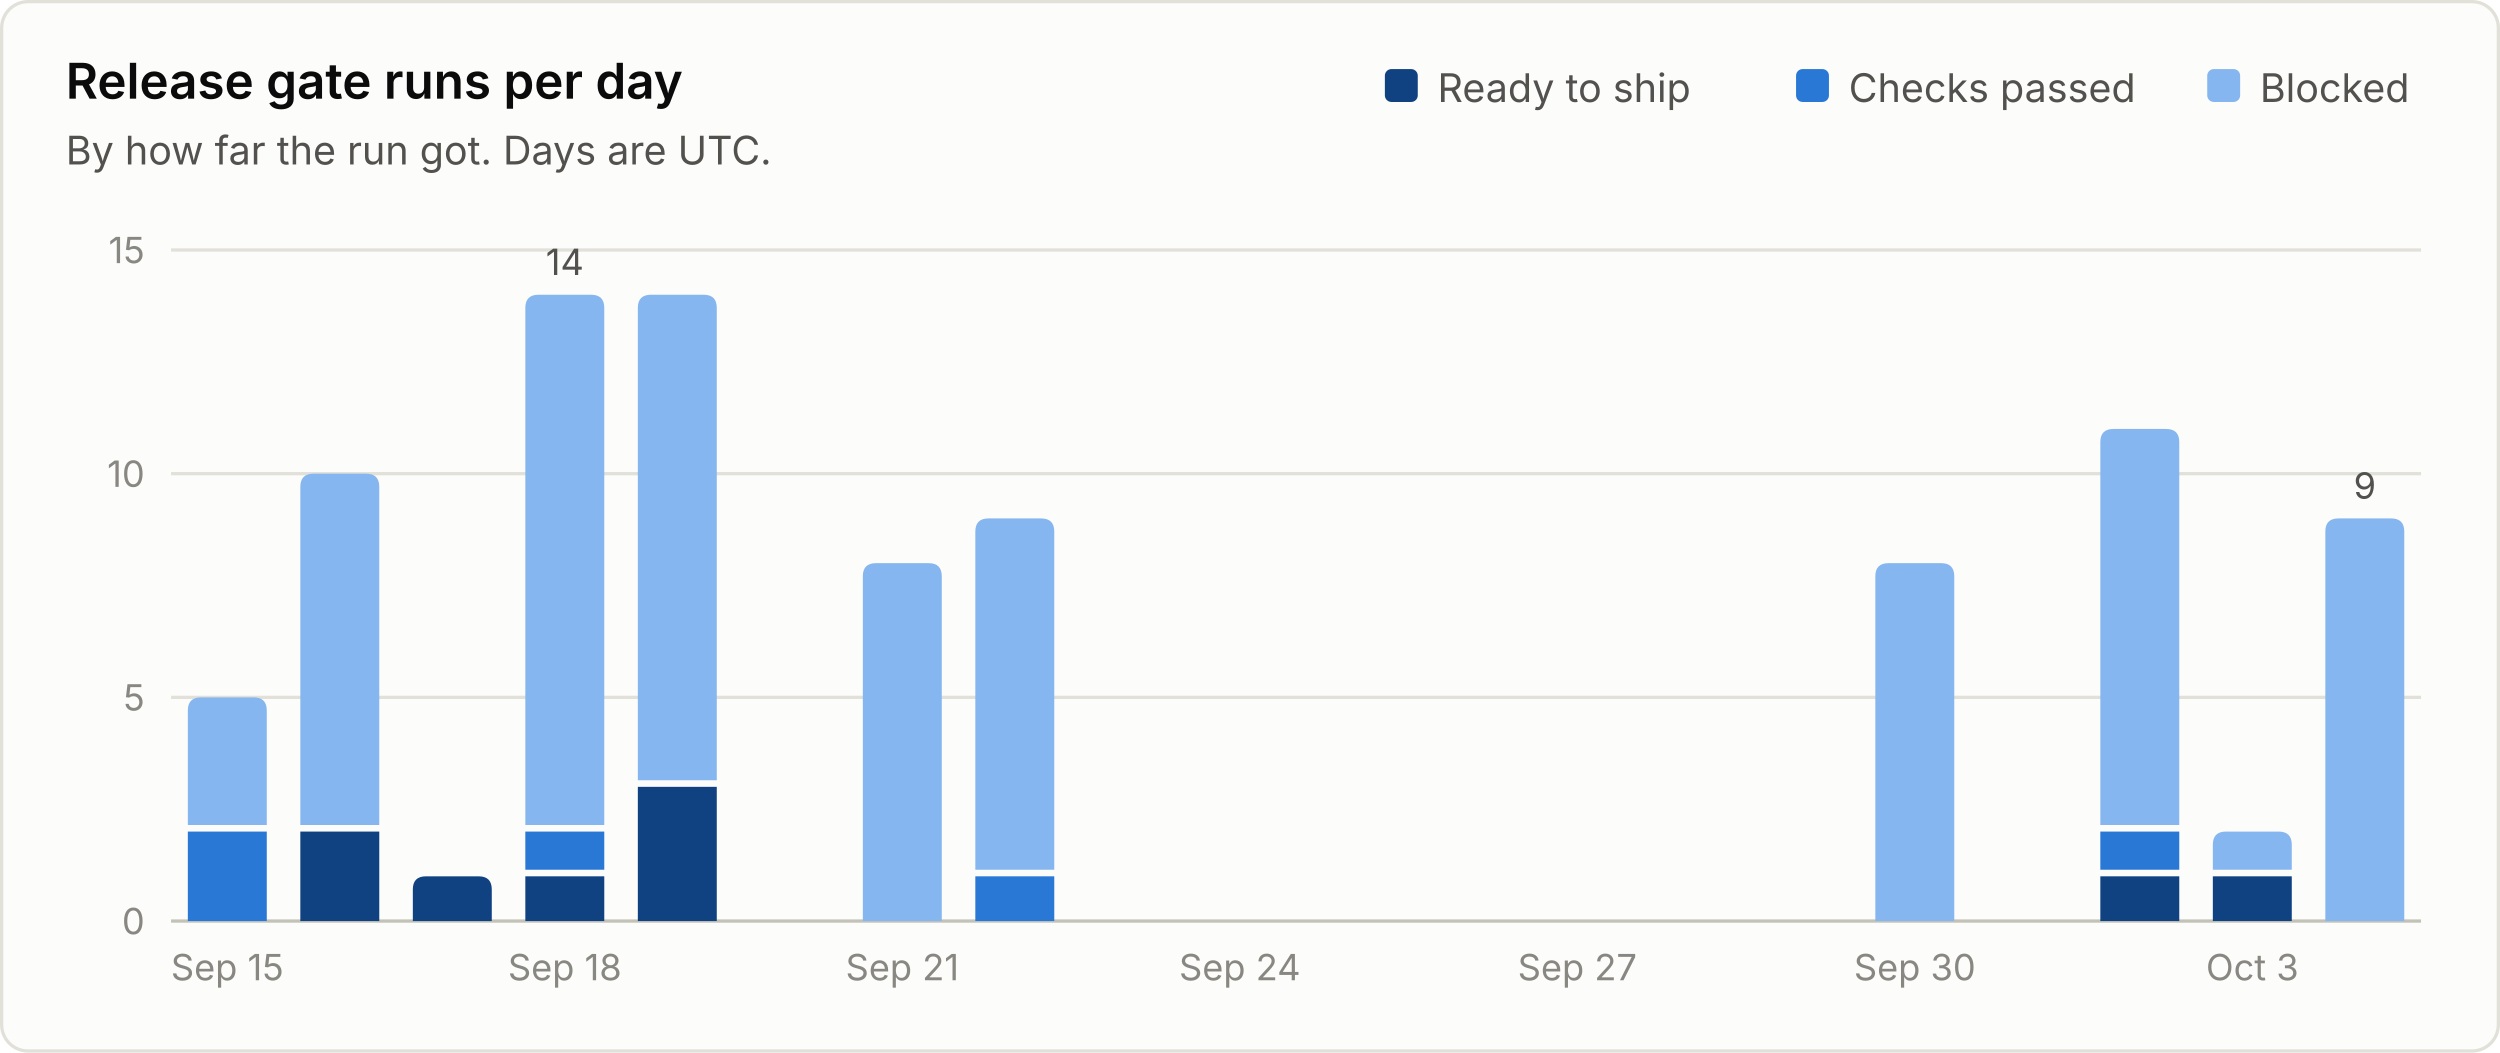
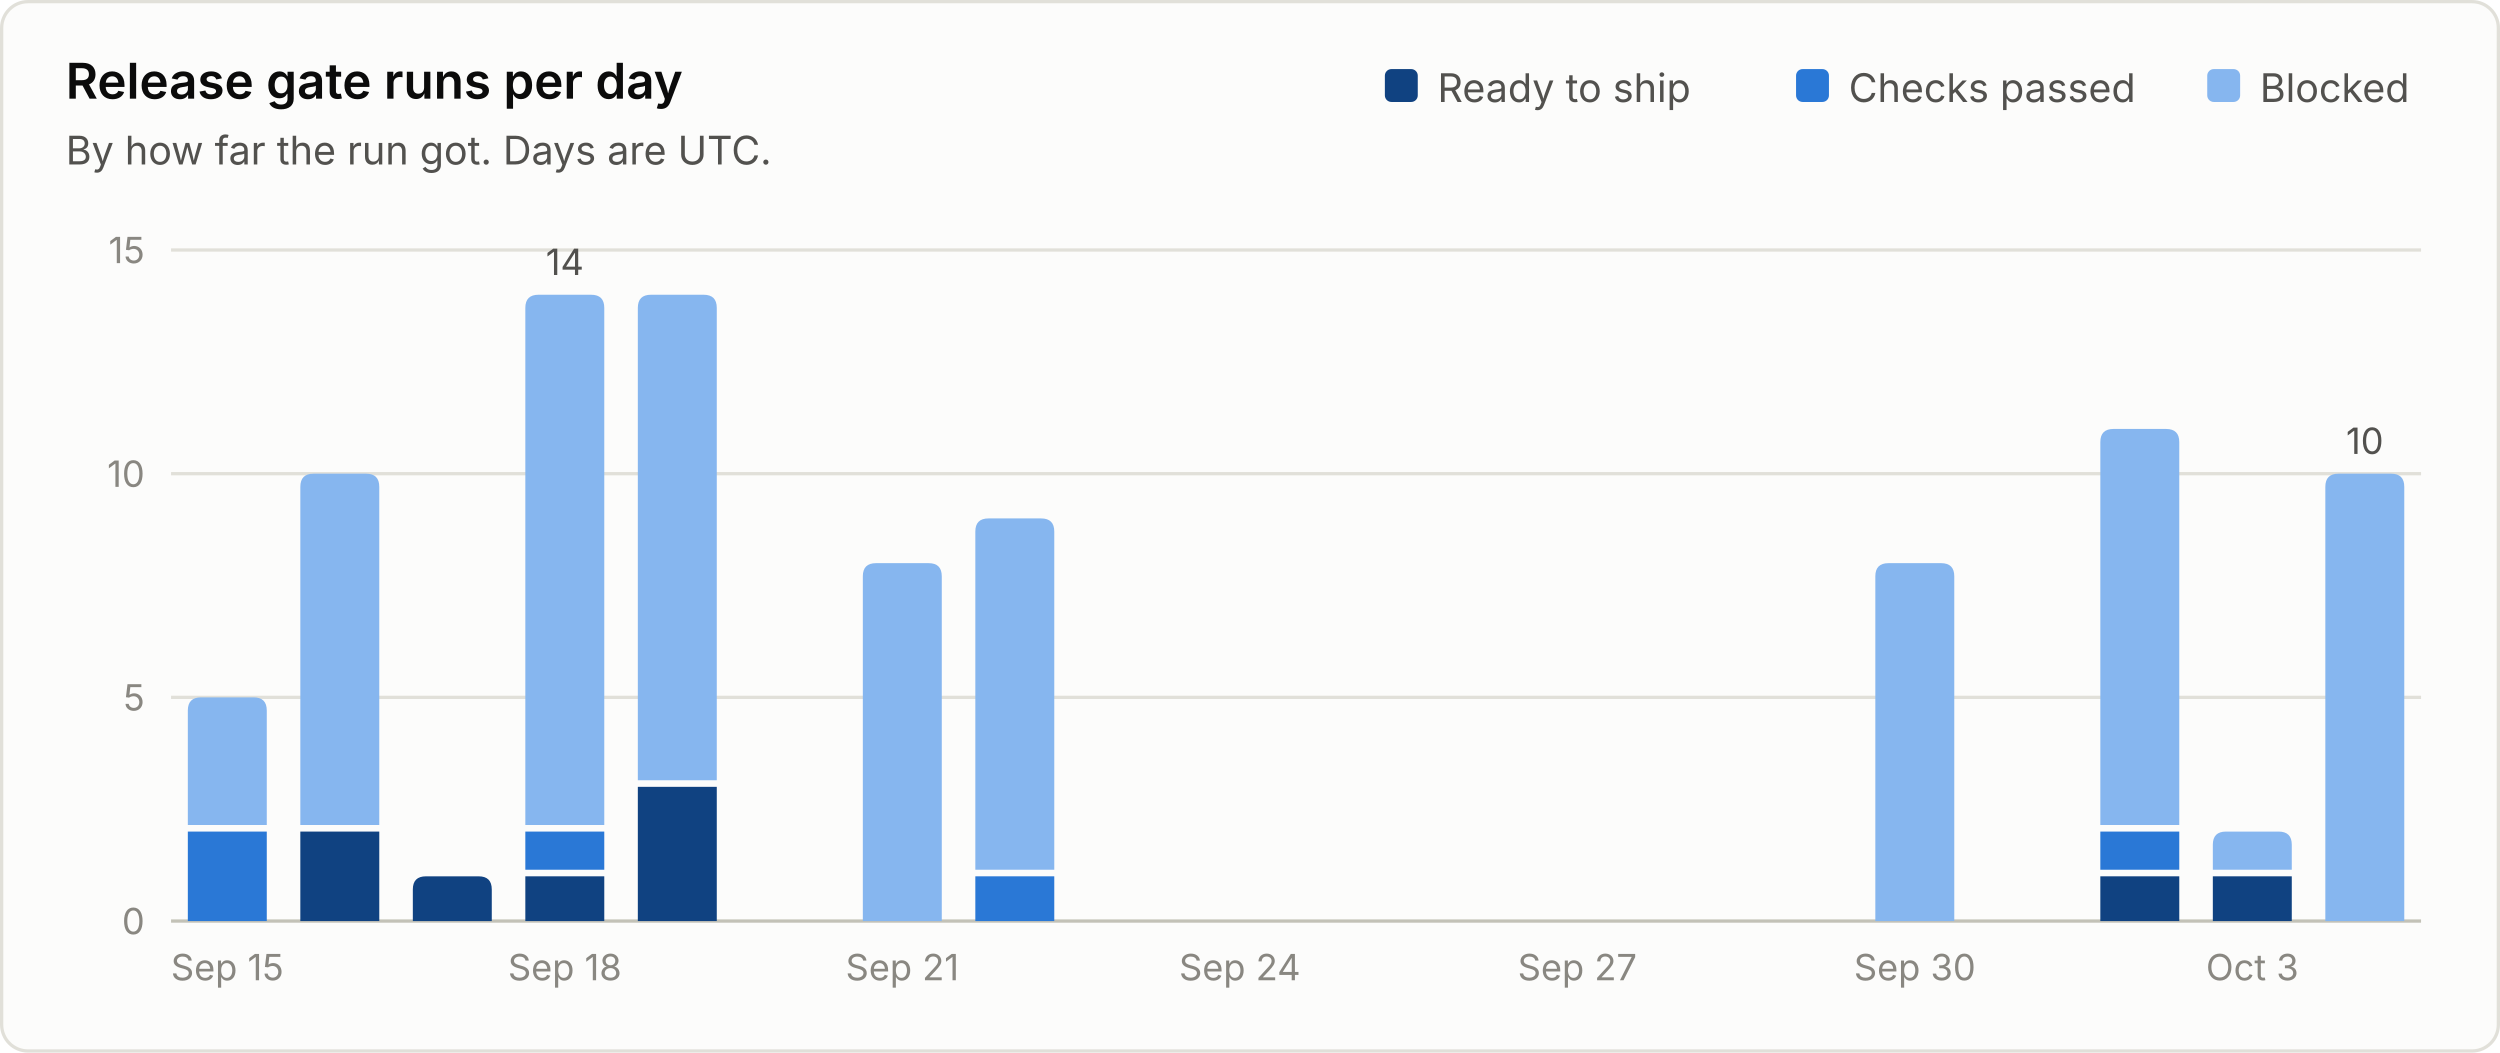
<svg xmlns="http://www.w3.org/2000/svg" viewBox="0 0 760 320" width="760" height="320" role="img" font-family="system-ui, -apple-system, 'Segoe UI', sans-serif">
  <rect x="0.5" y="0.5" width="759" height="319" rx="8" fill="#fcfcfb" stroke="#e1e0d9" />
  <text x="20.0" y="30.0" fill="#0b0b0b" font-size="15" font-weight="600" text-anchor="start">Release gate runs per day</text>
  <text x="20.0" y="50.0" fill="#52514e" font-size="12" font-weight="400" text-anchor="start">By how far the run got. Days are UTC.</text>
  <line x1="52" y1="280.0" x2="736" y2="280.0" stroke="#c3c2b7" stroke-width="1" />
  <text x="44.0" y="284.0" fill="#898781" font-size="11" font-weight="400" text-anchor="end">0</text>
  <line x1="52" y1="212.0" x2="736" y2="212.0" stroke="#e1e0d9" stroke-width="1" />
  <text x="44.0" y="216.0" fill="#898781" font-size="11" font-weight="400" text-anchor="end">5</text>
  <line x1="52" y1="144.0" x2="736" y2="144.0" stroke="#e1e0d9" stroke-width="1" />
  <text x="44.0" y="148.0" fill="#898781" font-size="11" font-weight="400" text-anchor="end">10</text>
  <line x1="52" y1="76.0" x2="736" y2="76.0" stroke="#e1e0d9" stroke-width="1" />
  <text x="44.0" y="80.0" fill="#898781" font-size="11" font-weight="400" text-anchor="end">15</text>
  <text x="687.0" y="31.0" fill="#52514e" font-size="12" font-weight="400" text-anchor="start">Blocked</text>
  <rect x="671.0" y="21" width="10" height="10" rx="2" fill="#86b6ef" />
  <text x="562.0" y="31.0" fill="#52514e" font-size="12" font-weight="400" text-anchor="start">Checks passed</text>
  <rect x="546.0" y="21" width="10" height="10" rx="2" fill="#2a78d6" />
  <text x="437.0" y="31.0" fill="#52514e" font-size="12" font-weight="400" text-anchor="start">Ready to ship</text>
  <rect x="421.0" y="21" width="10" height="10" rx="2" fill="#104281" />
  <path d="M57.1 280.0 V252.8 Q57.1 252.8 57.1 252.8 H81.1 Q81.1 252.8 81.1 252.8 V280.0 Z" fill="#2a78d6" />
  <path d="M57.1 250.8 V216.0 Q57.1 212.0 61.1 212.0 H77.1 Q81.1 212.0 81.1 216.0 V250.8 Z" fill="#86b6ef" />
  <text x="69.1" y="298.0" fill="#898781" font-size="11" font-weight="400" text-anchor="middle">Sep 15</text>
  <path d="M91.3 280.0 V252.8 Q91.3 252.8 91.3 252.8 H115.3 Q115.3 252.8 115.3 252.8 V280.0 Z" fill="#104281" />
  <path d="M91.3 250.8 V148.0 Q91.3 144.0 95.3 144.0 H111.3 Q115.3 144.0 115.3 148.0 V250.8 Z" fill="#86b6ef" />
  <path d="M125.5 280.0 V270.4 Q125.5 266.4 129.5 266.4 H145.5 Q149.5 266.4 149.5 270.4 V280.0 Z" fill="#104281" />
  <path d="M159.7 280.0 V266.4 Q159.7 266.4 159.7 266.4 H183.7 Q183.7 266.4 183.7 266.4 V280.0 Z" fill="#104281" />
  <path d="M159.7 264.4 V252.8 Q159.7 252.8 159.7 252.8 H183.7 Q183.7 252.8 183.7 252.8 V264.4 Z" fill="#2a78d6" />
  <path d="M159.7 250.8 V93.6 Q159.7 89.6 163.7 89.6 H179.7 Q183.7 89.6 183.7 93.6 V250.8 Z" fill="#86b6ef" />
  <text x="171.7" y="83.6" fill="#52514e" font-size="11" font-weight="400" text-anchor="middle">14</text>
  <text x="171.7" y="298.0" fill="#898781" font-size="11" font-weight="400" text-anchor="middle">Sep 18</text>
  <path d="M193.9 280.0 V239.2 Q193.9 239.2 193.9 239.2 H217.9 Q217.9 239.2 217.9 239.2 V280.0 Z" fill="#104281" />
  <path d="M193.9 237.2 V93.6 Q193.9 89.6 197.9 89.6 H213.9 Q217.9 89.6 217.9 93.6 V237.2 Z" fill="#86b6ef" />
  <path d="M262.3 280.0 V175.2 Q262.3 171.2 266.3 171.2 H282.3 Q286.3 171.2 286.3 175.2 V280.0 Z" fill="#86b6ef" />
  <text x="274.3" y="298.0" fill="#898781" font-size="11" font-weight="400" text-anchor="middle">Sep 21</text>
  <path d="M296.5 280.0 V266.4 Q296.5 266.4 296.5 266.4 H320.5 Q320.5 266.4 320.5 266.4 V280.0 Z" fill="#2a78d6" />
  <path d="M296.5 264.4 V161.6 Q296.5 157.6 300.5 157.6 H316.5 Q320.5 157.6 320.5 161.6 V264.4 Z" fill="#86b6ef" />
  <text x="376.9" y="298.0" fill="#898781" font-size="11" font-weight="400" text-anchor="middle">Sep 24</text>
  <text x="479.5" y="298.0" fill="#898781" font-size="11" font-weight="400" text-anchor="middle">Sep 27</text>
  <path d="M570.1 280.0 V175.2 Q570.1 171.2 574.1 171.2 H590.1 Q594.1 171.2 594.1 175.2 V280.0 Z" fill="#86b6ef" />
  <text x="582.1" y="298.0" fill="#898781" font-size="11" font-weight="400" text-anchor="middle">Sep 30</text>
  <path d="M638.5 280.0 V266.4 Q638.5 266.4 638.5 266.4 H662.5 Q662.5 266.4 662.5 266.4 V280.0 Z" fill="#104281" />
  <path d="M638.5 264.4 V252.8 Q638.5 252.8 638.5 252.8 H662.5 Q662.5 252.8 662.5 252.8 V264.4 Z" fill="#2a78d6" />
  <path d="M638.5 250.8 V134.4 Q638.5 130.4 642.5 130.4 H658.5 Q662.5 130.4 662.5 134.4 V250.8 Z" fill="#86b6ef" />
  <path d="M672.7 280.0 V266.4 Q672.7 266.4 672.7 266.4 H696.7 Q696.7 266.4 696.7 266.4 V280.0 Z" fill="#104281" />
  <path d="M672.7 264.4 V256.8 Q672.7 252.8 676.7 252.8 H692.7 Q696.7 252.8 696.7 256.8 V264.4 Z" fill="#86b6ef" />
  <text x="684.7" y="298.0" fill="#898781" font-size="11" font-weight="400" text-anchor="middle">Oct 3</text>
-   <path d="M706.9 280.0 V161.6 Q706.9 157.6 710.9 157.6 H726.9 Q730.9 157.6 730.9 161.6 V280.0 Z" fill="#86b6ef" />
-   <text x="718.9" y="151.6" fill="#52514e" font-size="11" font-weight="400" text-anchor="middle">9</text>
+   <path d="M706.9 280.0 V148.0 Q706.9 144.0 710.9 144.0 H726.9 Q730.9 144.0 730.9 148.0 V280.0 Z" fill="#86b6ef" />
+   <text x="718.9" y="138.0" fill="#52514e" font-size="11" font-weight="400" text-anchor="middle">10</text>
</svg>
